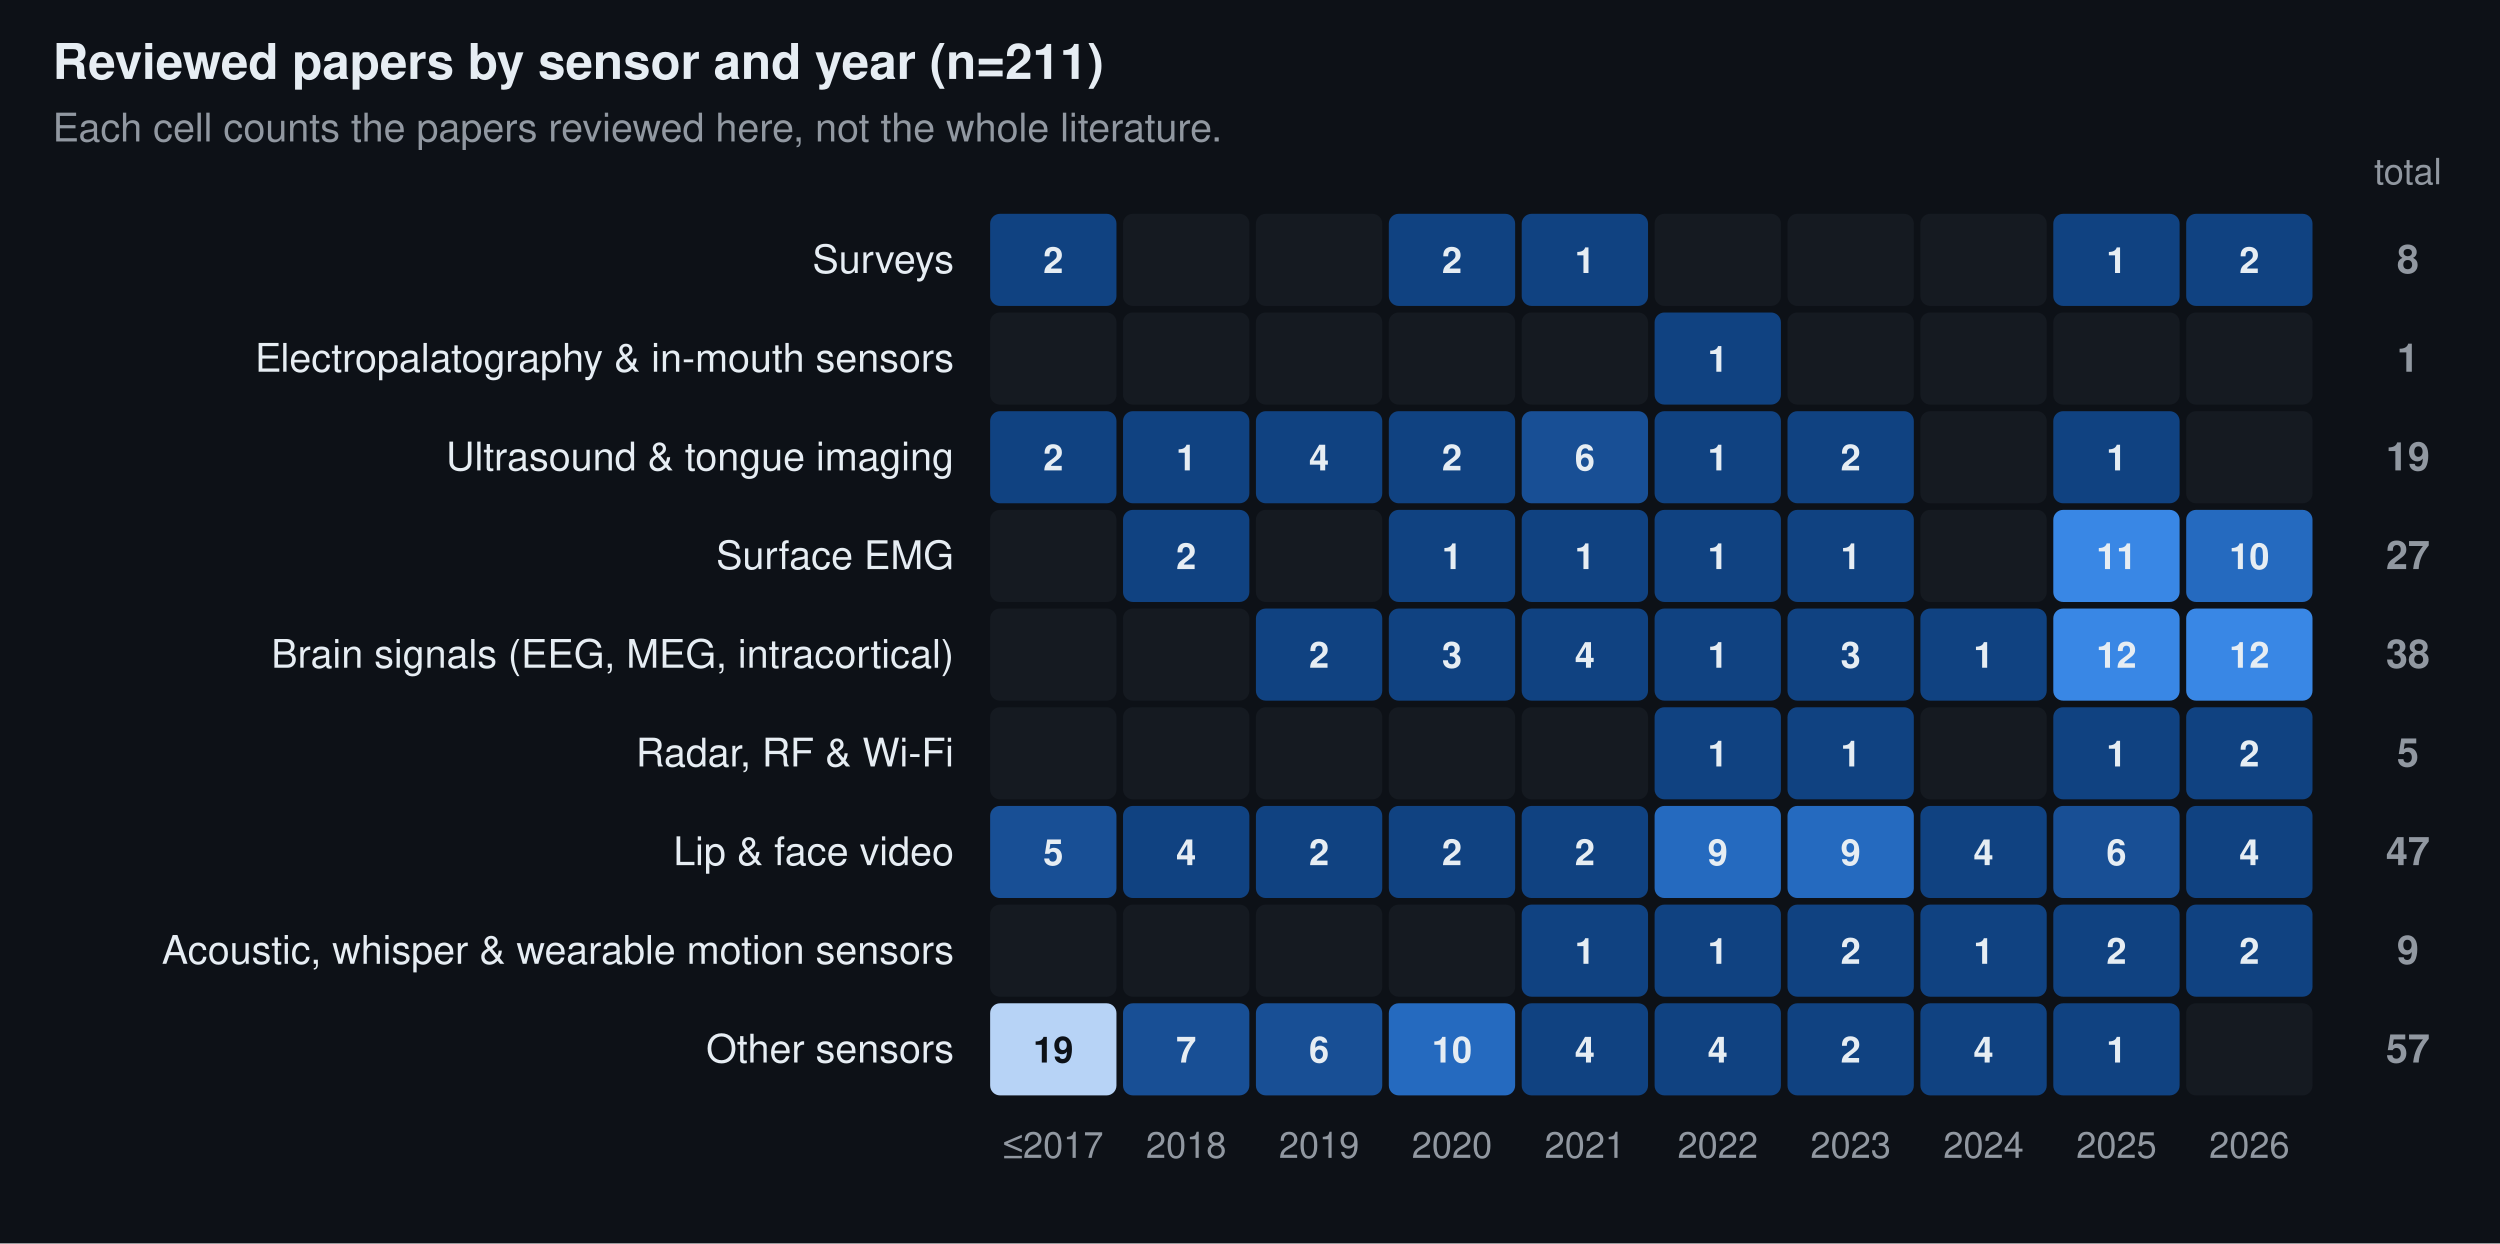
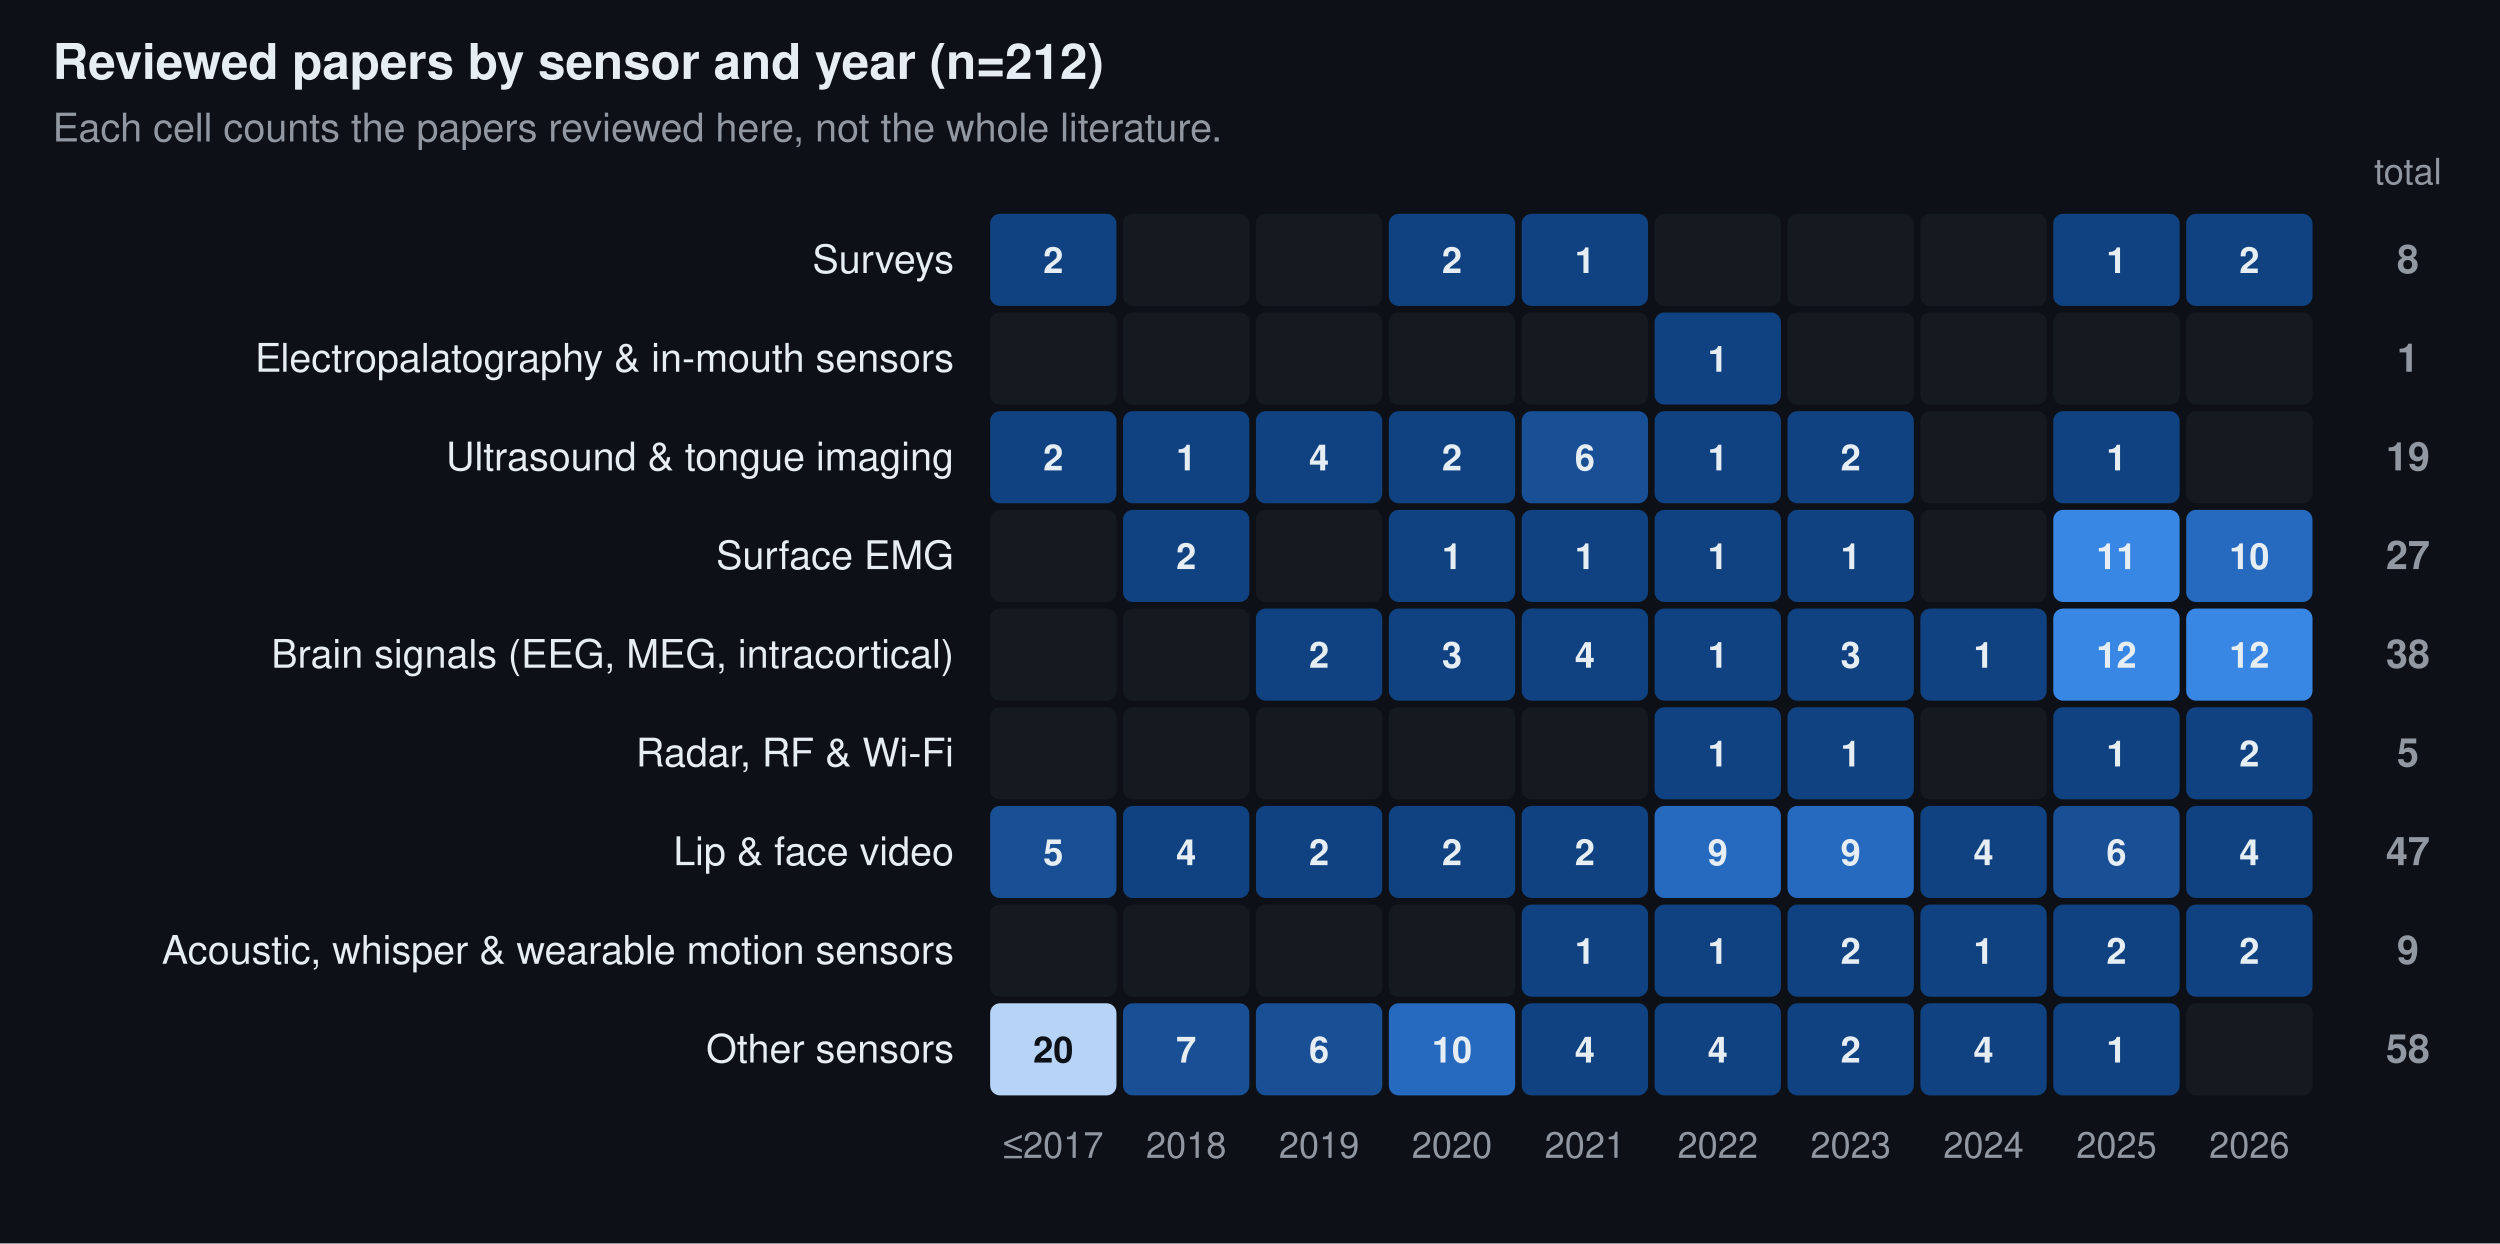
- <svg xmlns="http://www.w3.org/2000/svg" width="760" height="378" viewBox="0 0 760 378" font-family="-apple-system, BlinkMacSystemFont, 'Segoe UI', Helvetica, Arial, sans-serif" role="img" aria-label="Reviewed papers by sensor and year (n=211)">
+ <svg xmlns="http://www.w3.org/2000/svg" width="760" height="378" viewBox="0 0 760 378" font-family="-apple-system, BlinkMacSystemFont, 'Segoe UI', Helvetica, Arial, sans-serif" role="img" aria-label="Reviewed papers by sensor and year (n=212)">
  <rect width="760" height="378" fill="#0d1117" />
-   <text x="16.0" y="24.0" font-size="15" fill="#e6edf3" text-anchor="start" font-weight="600">Reviewed papers by sensor and year (n=211)</text>
+   <text x="16.0" y="24.0" font-size="15" fill="#e6edf3" text-anchor="start" font-weight="600">Reviewed papers by sensor and year (n=212)</text>
  <text x="16.0" y="43.0" font-size="12" fill="#9198a1" text-anchor="start">Each cell counts the papers reviewed here, not the whole literature.</text>
  <text x="320.2" y="352.0" font-size="11" fill="#9198a1" text-anchor="middle">≤2017</text>
  <text x="360.6" y="352.0" font-size="11" fill="#9198a1" text-anchor="middle">2018</text>
  <text x="401.0" y="352.0" font-size="11" fill="#9198a1" text-anchor="middle">2019</text>
  <text x="441.4" y="352.0" font-size="11" fill="#9198a1" text-anchor="middle">2020</text>
  <text x="481.8" y="352.0" font-size="11" fill="#9198a1" text-anchor="middle">2021</text>
  <text x="522.2" y="352.0" font-size="11" fill="#9198a1" text-anchor="middle">2022</text>
  <text x="562.6" y="352.0" font-size="11" fill="#9198a1" text-anchor="middle">2023</text>
  <text x="603.0" y="352.0" font-size="11" fill="#9198a1" text-anchor="middle">2024</text>
  <text x="643.4" y="352.0" font-size="11" fill="#9198a1" text-anchor="middle">2025</text>
  <text x="683.8" y="352.0" font-size="11" fill="#9198a1" text-anchor="middle">2026</text>
  <text x="732.0" y="56.0" font-size="11" fill="#9198a1" text-anchor="middle">total</text>
  <text x="290.0" y="83.0" font-size="12" fill="#e6edf3" text-anchor="end">Surveys</text>
  <rect x="301.0" y="65.0" width="38.4" height="28.0" rx="3" fill="#104281" />
  <text x="320.2" y="83.0" font-size="11" fill="#e6edf3" text-anchor="middle" font-weight="600">2</text>
  <rect x="341.4" y="65.0" width="38.4" height="28.0" rx="3" fill="#151a21" />
  <rect x="381.8" y="65.0" width="38.4" height="28.0" rx="3" fill="#151a21" />
  <rect x="422.2" y="65.0" width="38.4" height="28.0" rx="3" fill="#104281" />
  <text x="441.4" y="83.0" font-size="11" fill="#e6edf3" text-anchor="middle" font-weight="600">2</text>
  <rect x="462.6" y="65.0" width="38.4" height="28.0" rx="3" fill="#104281" />
  <text x="481.8" y="83.0" font-size="11" fill="#e6edf3" text-anchor="middle" font-weight="600">1</text>
  <rect x="503.0" y="65.0" width="38.4" height="28.0" rx="3" fill="#151a21" />
  <rect x="543.4" y="65.0" width="38.4" height="28.0" rx="3" fill="#151a21" />
  <rect x="583.8" y="65.0" width="38.4" height="28.0" rx="3" fill="#151a21" />
  <rect x="624.2" y="65.0" width="38.4" height="28.0" rx="3" fill="#104281" />
  <text x="643.4" y="83.0" font-size="11" fill="#e6edf3" text-anchor="middle" font-weight="600">1</text>
  <rect x="664.6" y="65.0" width="38.4" height="28.0" rx="3" fill="#104281" />
  <text x="683.8" y="83.0" font-size="11" fill="#e6edf3" text-anchor="middle" font-weight="600">2</text>
  <text x="732.0" y="83.0" font-size="12" fill="#9198a1" text-anchor="middle" font-weight="600">8</text>
  <text x="290.0" y="113.0" font-size="12" fill="#e6edf3" text-anchor="end">Electropalatography &amp; in-mouth sensors</text>
  <rect x="301.0" y="95.0" width="38.4" height="28.0" rx="3" fill="#151a21" />
  <rect x="341.4" y="95.0" width="38.4" height="28.0" rx="3" fill="#151a21" />
  <rect x="381.8" y="95.0" width="38.4" height="28.0" rx="3" fill="#151a21" />
  <rect x="422.2" y="95.0" width="38.4" height="28.0" rx="3" fill="#151a21" />
  <rect x="462.6" y="95.0" width="38.4" height="28.0" rx="3" fill="#151a21" />
  <rect x="503.0" y="95.0" width="38.4" height="28.0" rx="3" fill="#104281" />
  <text x="522.2" y="113.0" font-size="11" fill="#e6edf3" text-anchor="middle" font-weight="600">1</text>
  <rect x="543.4" y="95.0" width="38.4" height="28.0" rx="3" fill="#151a21" />
  <rect x="583.8" y="95.0" width="38.4" height="28.0" rx="3" fill="#151a21" />
  <rect x="624.2" y="95.0" width="38.4" height="28.0" rx="3" fill="#151a21" />
  <rect x="664.6" y="95.0" width="38.4" height="28.0" rx="3" fill="#151a21" />
  <text x="732.0" y="113.0" font-size="12" fill="#9198a1" text-anchor="middle" font-weight="600">1</text>
  <text x="290.0" y="143.0" font-size="12" fill="#e6edf3" text-anchor="end">Ultrasound &amp; tongue imaging</text>
  <rect x="301.0" y="125.0" width="38.4" height="28.0" rx="3" fill="#104281" />
  <text x="320.2" y="143.0" font-size="11" fill="#e6edf3" text-anchor="middle" font-weight="600">2</text>
  <rect x="341.4" y="125.0" width="38.4" height="28.0" rx="3" fill="#104281" />
  <text x="360.6" y="143.0" font-size="11" fill="#e6edf3" text-anchor="middle" font-weight="600">1</text>
  <rect x="381.8" y="125.0" width="38.4" height="28.0" rx="3" fill="#104281" />
  <text x="401.0" y="143.0" font-size="11" fill="#e6edf3" text-anchor="middle" font-weight="600">4</text>
  <rect x="422.2" y="125.0" width="38.4" height="28.0" rx="3" fill="#104281" />
  <text x="441.4" y="143.0" font-size="11" fill="#e6edf3" text-anchor="middle" font-weight="600">2</text>
  <rect x="462.6" y="125.0" width="38.4" height="28.0" rx="3" fill="#184f95" />
  <text x="481.8" y="143.0" font-size="11" fill="#e6edf3" text-anchor="middle" font-weight="600">6</text>
  <rect x="503.0" y="125.0" width="38.4" height="28.0" rx="3" fill="#104281" />
  <text x="522.2" y="143.0" font-size="11" fill="#e6edf3" text-anchor="middle" font-weight="600">1</text>
  <rect x="543.4" y="125.0" width="38.4" height="28.0" rx="3" fill="#104281" />
  <text x="562.6" y="143.0" font-size="11" fill="#e6edf3" text-anchor="middle" font-weight="600">2</text>
  <rect x="583.8" y="125.0" width="38.4" height="28.0" rx="3" fill="#151a21" />
  <rect x="624.2" y="125.0" width="38.4" height="28.0" rx="3" fill="#104281" />
  <text x="643.4" y="143.0" font-size="11" fill="#e6edf3" text-anchor="middle" font-weight="600">1</text>
  <rect x="664.6" y="125.0" width="38.4" height="28.0" rx="3" fill="#151a21" />
  <text x="732.0" y="143.0" font-size="12" fill="#9198a1" text-anchor="middle" font-weight="600">19</text>
  <text x="290.0" y="173.0" font-size="12" fill="#e6edf3" text-anchor="end">Surface EMG</text>
  <rect x="301.0" y="155.0" width="38.4" height="28.0" rx="3" fill="#151a21" />
  <rect x="341.4" y="155.0" width="38.4" height="28.0" rx="3" fill="#104281" />
  <text x="360.6" y="173.0" font-size="11" fill="#e6edf3" text-anchor="middle" font-weight="600">2</text>
  <rect x="381.8" y="155.0" width="38.4" height="28.0" rx="3" fill="#151a21" />
  <rect x="422.2" y="155.0" width="38.4" height="28.0" rx="3" fill="#104281" />
  <text x="441.4" y="173.0" font-size="11" fill="#e6edf3" text-anchor="middle" font-weight="600">1</text>
  <rect x="462.6" y="155.0" width="38.4" height="28.0" rx="3" fill="#104281" />
  <text x="481.8" y="173.0" font-size="11" fill="#e6edf3" text-anchor="middle" font-weight="600">1</text>
  <rect x="503.0" y="155.0" width="38.4" height="28.0" rx="3" fill="#104281" />
  <text x="522.2" y="173.0" font-size="11" fill="#e6edf3" text-anchor="middle" font-weight="600">1</text>
  <rect x="543.4" y="155.0" width="38.4" height="28.0" rx="3" fill="#104281" />
  <text x="562.6" y="173.0" font-size="11" fill="#e6edf3" text-anchor="middle" font-weight="600">1</text>
  <rect x="583.8" y="155.0" width="38.4" height="28.0" rx="3" fill="#151a21" />
  <rect x="624.2" y="155.0" width="38.4" height="28.0" rx="3" fill="#3987e5" />
  <text x="643.4" y="173.0" font-size="11" fill="#e6edf3" text-anchor="middle" font-weight="600">11</text>
  <rect x="664.6" y="155.0" width="38.4" height="28.0" rx="3" fill="#256abf" />
  <text x="683.8" y="173.0" font-size="11" fill="#e6edf3" text-anchor="middle" font-weight="600">10</text>
  <text x="732.0" y="173.0" font-size="12" fill="#9198a1" text-anchor="middle" font-weight="600">27</text>
  <text x="290.0" y="203.0" font-size="12" fill="#e6edf3" text-anchor="end">Brain signals (EEG, MEG, intracortical)</text>
  <rect x="301.0" y="185.0" width="38.4" height="28.0" rx="3" fill="#151a21" />
  <rect x="341.4" y="185.0" width="38.4" height="28.0" rx="3" fill="#151a21" />
  <rect x="381.8" y="185.0" width="38.4" height="28.0" rx="3" fill="#104281" />
  <text x="401.0" y="203.0" font-size="11" fill="#e6edf3" text-anchor="middle" font-weight="600">2</text>
  <rect x="422.2" y="185.0" width="38.4" height="28.0" rx="3" fill="#104281" />
  <text x="441.4" y="203.0" font-size="11" fill="#e6edf3" text-anchor="middle" font-weight="600">3</text>
  <rect x="462.6" y="185.0" width="38.4" height="28.0" rx="3" fill="#104281" />
  <text x="481.8" y="203.0" font-size="11" fill="#e6edf3" text-anchor="middle" font-weight="600">4</text>
  <rect x="503.0" y="185.0" width="38.4" height="28.0" rx="3" fill="#104281" />
  <text x="522.2" y="203.0" font-size="11" fill="#e6edf3" text-anchor="middle" font-weight="600">1</text>
  <rect x="543.4" y="185.0" width="38.4" height="28.0" rx="3" fill="#104281" />
  <text x="562.6" y="203.0" font-size="11" fill="#e6edf3" text-anchor="middle" font-weight="600">3</text>
  <rect x="583.8" y="185.0" width="38.4" height="28.0" rx="3" fill="#104281" />
  <text x="603.0" y="203.0" font-size="11" fill="#e6edf3" text-anchor="middle" font-weight="600">1</text>
  <rect x="624.2" y="185.0" width="38.4" height="28.0" rx="3" fill="#3987e5" />
  <text x="643.4" y="203.0" font-size="11" fill="#e6edf3" text-anchor="middle" font-weight="600">12</text>
  <rect x="664.6" y="185.0" width="38.4" height="28.0" rx="3" fill="#3987e5" />
  <text x="683.8" y="203.0" font-size="11" fill="#e6edf3" text-anchor="middle" font-weight="600">12</text>
  <text x="732.0" y="203.0" font-size="12" fill="#9198a1" text-anchor="middle" font-weight="600">38</text>
  <text x="290.0" y="233.0" font-size="12" fill="#e6edf3" text-anchor="end">Radar, RF &amp; Wi-Fi</text>
  <rect x="301.0" y="215.0" width="38.4" height="28.0" rx="3" fill="#151a21" />
  <rect x="341.4" y="215.0" width="38.4" height="28.0" rx="3" fill="#151a21" />
  <rect x="381.8" y="215.0" width="38.4" height="28.0" rx="3" fill="#151a21" />
  <rect x="422.2" y="215.0" width="38.4" height="28.0" rx="3" fill="#151a21" />
  <rect x="462.6" y="215.0" width="38.4" height="28.0" rx="3" fill="#151a21" />
  <rect x="503.0" y="215.0" width="38.4" height="28.0" rx="3" fill="#104281" />
  <text x="522.2" y="233.0" font-size="11" fill="#e6edf3" text-anchor="middle" font-weight="600">1</text>
  <rect x="543.4" y="215.0" width="38.4" height="28.0" rx="3" fill="#104281" />
  <text x="562.6" y="233.0" font-size="11" fill="#e6edf3" text-anchor="middle" font-weight="600">1</text>
  <rect x="583.8" y="215.0" width="38.4" height="28.0" rx="3" fill="#151a21" />
  <rect x="624.2" y="215.0" width="38.4" height="28.0" rx="3" fill="#104281" />
  <text x="643.4" y="233.0" font-size="11" fill="#e6edf3" text-anchor="middle" font-weight="600">1</text>
  <rect x="664.6" y="215.0" width="38.4" height="28.0" rx="3" fill="#104281" />
  <text x="683.8" y="233.0" font-size="11" fill="#e6edf3" text-anchor="middle" font-weight="600">2</text>
  <text x="732.0" y="233.0" font-size="12" fill="#9198a1" text-anchor="middle" font-weight="600">5</text>
  <text x="290.0" y="263.0" font-size="12" fill="#e6edf3" text-anchor="end">Lip &amp; face video</text>
  <rect x="301.0" y="245.0" width="38.4" height="28.0" rx="3" fill="#184f95" />
  <text x="320.2" y="263.0" font-size="11" fill="#e6edf3" text-anchor="middle" font-weight="600">5</text>
  <rect x="341.4" y="245.0" width="38.4" height="28.0" rx="3" fill="#104281" />
  <text x="360.6" y="263.0" font-size="11" fill="#e6edf3" text-anchor="middle" font-weight="600">4</text>
  <rect x="381.8" y="245.0" width="38.4" height="28.0" rx="3" fill="#104281" />
  <text x="401.0" y="263.0" font-size="11" fill="#e6edf3" text-anchor="middle" font-weight="600">2</text>
  <rect x="422.2" y="245.0" width="38.4" height="28.0" rx="3" fill="#104281" />
  <text x="441.4" y="263.0" font-size="11" fill="#e6edf3" text-anchor="middle" font-weight="600">2</text>
  <rect x="462.6" y="245.0" width="38.4" height="28.0" rx="3" fill="#104281" />
  <text x="481.8" y="263.0" font-size="11" fill="#e6edf3" text-anchor="middle" font-weight="600">2</text>
  <rect x="503.0" y="245.0" width="38.4" height="28.0" rx="3" fill="#256abf" />
  <text x="522.2" y="263.0" font-size="11" fill="#e6edf3" text-anchor="middle" font-weight="600">9</text>
  <rect x="543.4" y="245.0" width="38.4" height="28.0" rx="3" fill="#256abf" />
  <text x="562.6" y="263.0" font-size="11" fill="#e6edf3" text-anchor="middle" font-weight="600">9</text>
  <rect x="583.8" y="245.0" width="38.4" height="28.0" rx="3" fill="#104281" />
  <text x="603.0" y="263.0" font-size="11" fill="#e6edf3" text-anchor="middle" font-weight="600">4</text>
  <rect x="624.2" y="245.0" width="38.4" height="28.0" rx="3" fill="#184f95" />
  <text x="643.4" y="263.0" font-size="11" fill="#e6edf3" text-anchor="middle" font-weight="600">6</text>
  <rect x="664.6" y="245.0" width="38.4" height="28.0" rx="3" fill="#104281" />
  <text x="683.8" y="263.0" font-size="11" fill="#e6edf3" text-anchor="middle" font-weight="600">4</text>
  <text x="732.0" y="263.0" font-size="12" fill="#9198a1" text-anchor="middle" font-weight="600">47</text>
  <text x="290.0" y="293.0" font-size="12" fill="#e6edf3" text-anchor="end">Acoustic, whisper &amp; wearable motion sensors</text>
  <rect x="301.0" y="275.0" width="38.4" height="28.0" rx="3" fill="#151a21" />
  <rect x="341.4" y="275.0" width="38.4" height="28.0" rx="3" fill="#151a21" />
  <rect x="381.8" y="275.0" width="38.4" height="28.0" rx="3" fill="#151a21" />
  <rect x="422.2" y="275.0" width="38.4" height="28.0" rx="3" fill="#151a21" />
  <rect x="462.6" y="275.0" width="38.4" height="28.0" rx="3" fill="#104281" />
  <text x="481.8" y="293.0" font-size="11" fill="#e6edf3" text-anchor="middle" font-weight="600">1</text>
  <rect x="503.0" y="275.0" width="38.4" height="28.0" rx="3" fill="#104281" />
  <text x="522.2" y="293.0" font-size="11" fill="#e6edf3" text-anchor="middle" font-weight="600">1</text>
  <rect x="543.4" y="275.0" width="38.4" height="28.0" rx="3" fill="#104281" />
  <text x="562.6" y="293.0" font-size="11" fill="#e6edf3" text-anchor="middle" font-weight="600">2</text>
  <rect x="583.8" y="275.0" width="38.4" height="28.0" rx="3" fill="#104281" />
  <text x="603.0" y="293.0" font-size="11" fill="#e6edf3" text-anchor="middle" font-weight="600">1</text>
  <rect x="624.2" y="275.0" width="38.4" height="28.0" rx="3" fill="#104281" />
  <text x="643.4" y="293.0" font-size="11" fill="#e6edf3" text-anchor="middle" font-weight="600">2</text>
  <rect x="664.6" y="275.0" width="38.4" height="28.0" rx="3" fill="#104281" />
  <text x="683.8" y="293.0" font-size="11" fill="#e6edf3" text-anchor="middle" font-weight="600">2</text>
  <text x="732.0" y="293.0" font-size="12" fill="#9198a1" text-anchor="middle" font-weight="600">9</text>
  <text x="290.0" y="323.0" font-size="12" fill="#e6edf3" text-anchor="end">Other sensors</text>
  <rect x="301.0" y="305.0" width="38.4" height="28.0" rx="3" fill="#b7d3f6" />
-   <text x="320.2" y="323.0" font-size="11" fill="#0d1117" text-anchor="middle" font-weight="600">19</text>
+   <text x="320.2" y="323.0" font-size="11" fill="#0d1117" text-anchor="middle" font-weight="600">20</text>
  <rect x="341.4" y="305.0" width="38.4" height="28.0" rx="3" fill="#184f95" />
  <text x="360.6" y="323.0" font-size="11" fill="#e6edf3" text-anchor="middle" font-weight="600">7</text>
  <rect x="381.8" y="305.0" width="38.4" height="28.0" rx="3" fill="#184f95" />
  <text x="401.0" y="323.0" font-size="11" fill="#e6edf3" text-anchor="middle" font-weight="600">6</text>
  <rect x="422.2" y="305.0" width="38.4" height="28.0" rx="3" fill="#256abf" />
  <text x="441.4" y="323.0" font-size="11" fill="#e6edf3" text-anchor="middle" font-weight="600">10</text>
  <rect x="462.6" y="305.0" width="38.4" height="28.0" rx="3" fill="#104281" />
  <text x="481.8" y="323.0" font-size="11" fill="#e6edf3" text-anchor="middle" font-weight="600">4</text>
  <rect x="503.0" y="305.0" width="38.4" height="28.0" rx="3" fill="#104281" />
  <text x="522.2" y="323.0" font-size="11" fill="#e6edf3" text-anchor="middle" font-weight="600">4</text>
  <rect x="543.4" y="305.0" width="38.4" height="28.0" rx="3" fill="#104281" />
  <text x="562.6" y="323.0" font-size="11" fill="#e6edf3" text-anchor="middle" font-weight="600">2</text>
  <rect x="583.8" y="305.0" width="38.4" height="28.0" rx="3" fill="#104281" />
  <text x="603.0" y="323.0" font-size="11" fill="#e6edf3" text-anchor="middle" font-weight="600">4</text>
  <rect x="624.2" y="305.0" width="38.4" height="28.0" rx="3" fill="#104281" />
  <text x="643.4" y="323.0" font-size="11" fill="#e6edf3" text-anchor="middle" font-weight="600">1</text>
  <rect x="664.6" y="305.0" width="38.4" height="28.0" rx="3" fill="#151a21" />
-   <text x="732.0" y="323.0" font-size="12" fill="#9198a1" text-anchor="middle" font-weight="600">57</text>
+   <text x="732.0" y="323.0" font-size="12" fill="#9198a1" text-anchor="middle" font-weight="600">58</text>
</svg>
